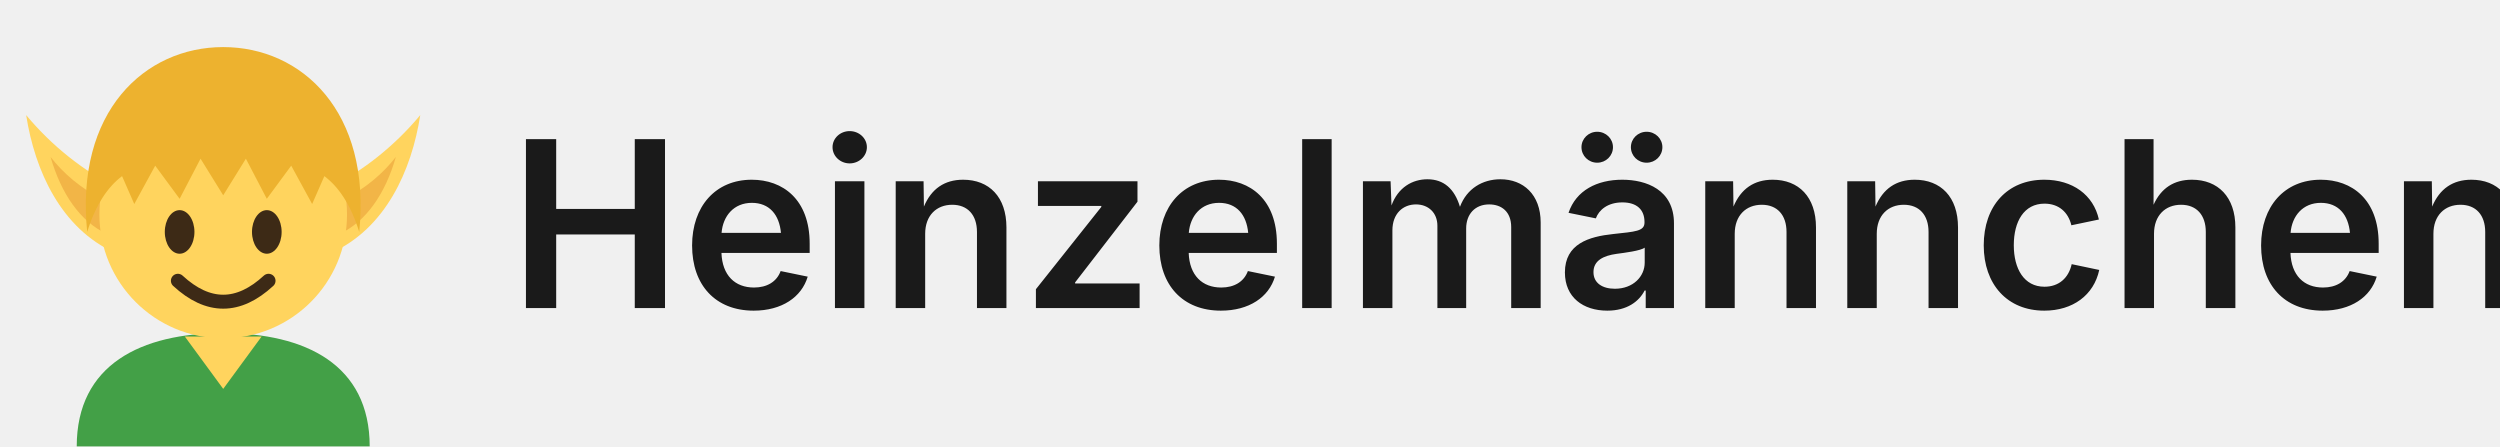
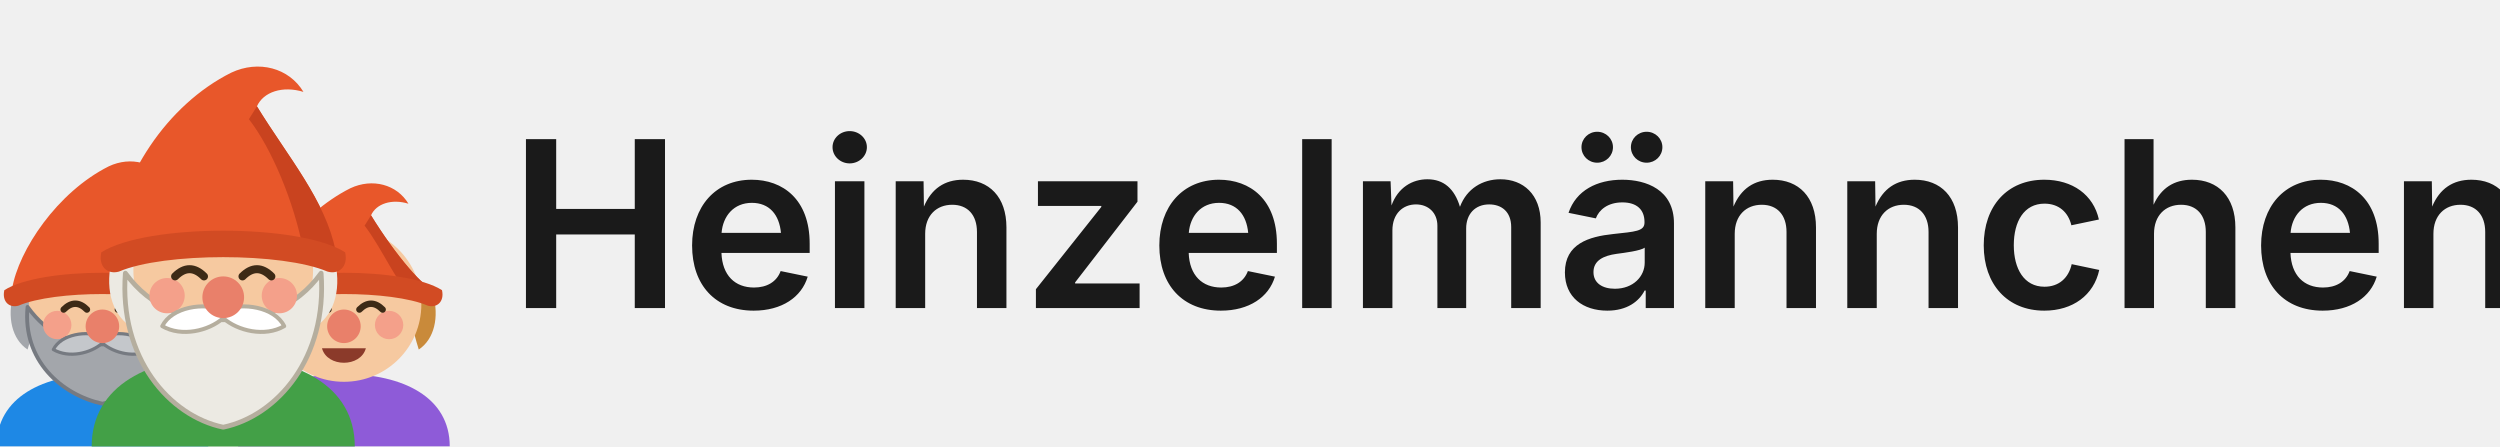
<svg xmlns="http://www.w3.org/2000/svg" viewBox="0 0 1120 200" role="img" aria-label="Heinzelmännchen">
  <g transform="scale(0.390625)">
-     <path d="M88 512 C88 418 162 382 256 382 C350 382 424 418 424 512 Z" fill="#43A047" />
-     <path d="M212 386 L256 446 L300 386 Z" fill="#FFD45E" />
-     <path d="M132 214 C96 196 60 168 30 132 C40 196 70 262 132 290 Z" fill="#FFD45E" />
-     <path d="M380 214 C416 196 452 168 482 132 C472 196 442 262 380 290 Z" fill="#FFD45E" />
-     <path d="M120 230 C92 216 72 198 58 180 C70 222 92 254 122 268 Z" fill="#F2B547" />
-     <path d="M392 230 C420 216 440 198 454 180 C442 222 420 254 390 268 Z" fill="#F2B547" />
-     <circle cx="256" cy="246" r="142" fill="#FFD45E" />
-     <path d="M100 266 C86 128 166 54 256 54 C346 54 426 128 412 266 C402 234 388 214 372 202 L358 234 L334 190 L306 228 L282 182 L256 224 L230 182 L206 228 L178 190 L154 234 L140 202 C124 214 110 234 100 266 Z" fill="#EDB22F" />
-     <ellipse cx="206" cy="266" rx="17" ry="25" fill="#3D2A16" />
-     <ellipse cx="306" cy="266" rx="17" ry="25" fill="#3D2A16" />
-     <path d="M204 322 Q256 370 308 322" fill="none" stroke="#3D2A16" stroke-width="16" stroke-linecap="round" />
+     <g transform="translate(-72 133) scale(0.74)">
+       <path d="M92 512 C92 436 164 400 256 400 C348 400 420 436 420 512 Z" fill="#1E88E5" />
+       <path d="M118 276 C108 312 116 346 140 362 C150 330 156 300 160 280 Z" fill="#A3A6AB" />
+       <path d="M394 276 C404 312 396 346 372 362 C362 330 356 300 352 280 Z" fill="#A3A6AB" />
+       <circle cx="256" cy="292" r="114" fill="#F6C9A0" />
+       <path d="M140 296 C132 378.5 192.2 432 256 446 C319.8 432 380 378.5 372 296 C340 340 302 354 256 354 C210 354 172 340 140 296 Z" fill="#A3A6AB" stroke="#767A81" stroke-width="6" stroke-linecap="round" stroke-linejoin="round" />
+       <path d="M116 268 C126 208 186 118 266 78 C300 62 338 72 356 102 C330 94 306 102 298 120 C336 182 384 238 396 268 Z" fill="#E8572A" />
+       <path d="M298 120 C336 182 384 238 396 268 L356 268 C344 238 316 172 288 136 Z" fill="#C9431F" />
+       <path d="M104 270 C160 234 352 234 408 270 C412 288 400 298 386 294 C330 270 182 270 126 294 C112 298 100 288 104 270 Z" fill="#D24B23" />
+       <circle cx="186" cy="324" r="22" fill="#F4A08A" />
+       <circle cx="326" cy="324" r="22" fill="#F4A08A" />
+       <path d="M196 300 Q214 282 232 300" fill="none" stroke="#3D2A16" stroke-width="10" stroke-linecap="round" stroke-linejoin="round" />
+       <path d="M280 300 Q298 282 316 300" fill="none" stroke="#3D2A16" stroke-width="10" stroke-linecap="round" stroke-linejoin="round" />
+       <path d="M256 342 C232 332 192 338 180 362 C204 376 238 368 256 352 C274 368 308 376 332 362 C320 338 280 332 256 342 Z" fill="#C4C7CB" stroke="#767A81" stroke-width="5" stroke-linecap="round" stroke-linejoin="round" />
+       <circle cx="256" cy="326" r="26" fill="#E9806A" />
+     </g>
+     <g transform="translate(205 133) scale(0.74)">
+       <path d="M92 512 C92 436 164 400 256 400 C348 400 420 436 420 512 Z" fill="#8E5BD8" />
+       <path d="M118 276 C108 312 116 346 140 362 C150 330 156 300 160 280 Z" fill="#C98A3A" />
+       <path d="M394 276 C404 312 396 346 372 362 C362 330 356 300 352 280 Z" fill="#C98A3A" />
+       <circle cx="256" cy="292" r="120" fill="#F6C9A0" />
+       <path d="M116 268 C126 242 186 152 266 112 C300 96 338 106 356 136 C330 128 306 136 298 154 C336 216 384 272 396 268 Z" fill="#E8572A" />
+       <path d="M298 154 C336 216 384 272 396 268 L356 268 C344 272 316 206 288 170 Z" fill="#C9431F" />
+       <path d="M104 270 C160 234 352 234 408 270 C412 288 400 298 386 294 C330 270 182 270 126 294 C112 298 100 288 104 270 Z" fill="#D24B23" />
+       <circle cx="186" cy="324" r="22" fill="#F4A08A" />
+       <circle cx="326" cy="324" r="22" fill="#F4A08A" />
+       <path d="M196 300 Q214 282 232 300" fill="none" stroke="#3D2A16" stroke-width="10" stroke-linecap="round" stroke-linejoin="round" />
+       <path d="M280 300 Q298 282 316 300" fill="none" stroke="#3D2A16" stroke-width="10" stroke-linecap="round" stroke-linejoin="round" />
+       <path d="M222 360 C230 390 282 390 290 360 Z" fill="#8B3A2A" />
+       <circle cx="256" cy="326" r="26" fill="#E9806A" />
+     </g>
+     <g transform="translate(20.5 41) scale(0.92)">
+       <path d="M92 512 C92 436 164 400 256 400 C348 400 420 436 420 512 Z" fill="#43A047" />
+       <path d="M118 276 C108 312 116 346 140 362 C150 330 156 300 160 280 Z" fill="#ECEAE3" />
+       <path d="M394 276 C404 312 396 346 372 362 C362 330 356 300 352 280 Z" fill="#ECEAE3" />
+       <circle cx="256" cy="292" r="112" fill="#F6C9A0" />
+       <path d="M134 296 C126 401.6 188.9 474 256 488 C323.1 474 386 401.6 378 296 C346 340 302 354 256 354 C210 354 166 340 134 296 Z" fill="#ECEAE3" stroke="#B5AE9E" stroke-width="6" stroke-linecap="round" stroke-linejoin="round" />
+       <path d="M116 268 C126 176 186 86 266 46 C300 30 338 40 356 70 C330 62 306 70 298 88 C336 150 384 206 396 268 Z" fill="#E8572A" />
+       <path d="M298 88 C336 150 384 206 396 268 L356 268 C344 206 316 140 288 104 Z" fill="#C9431F" />
+       <path d="M104 270 C160 234 352 234 408 270 C412 288 400 298 386 294 C330 270 182 270 126 294 C112 298 100 288 104 270 Z" fill="#D24B23" />
+       <circle cx="186" cy="324" r="22" fill="#F4A08A" />
+       <circle cx="326" cy="324" r="22" fill="#F4A08A" />
+       <path d="M196 300 Q214 282 232 300" fill="none" stroke="#3D2A16" stroke-width="10" stroke-linecap="round" stroke-linejoin="round" />
+       <path d="M280 300 Q298 282 316 300" fill="none" stroke="#3D2A16" stroke-width="10" stroke-linecap="round" stroke-linejoin="round" />
+       <path d="M256 342 C232 332 192 338 180 362 C204 376 238 368 256 352 C274 368 308 376 332 362 C320 338 280 332 256 342 Z" fill="#FFFFFF" stroke="#B5AE9E" stroke-width="5" stroke-linecap="round" stroke-linejoin="round" />
+       <circle cx="256" cy="326" r="26" fill="#E9806A" />
+     </g>
  </g>
  <text x="228" y="138" font-family="ui-sans-serif, system-ui, -apple-system, sans-serif" font-size="104" font-weight="600" fill="#1a1a1a">Heinzelmännchen</text>
</svg>
